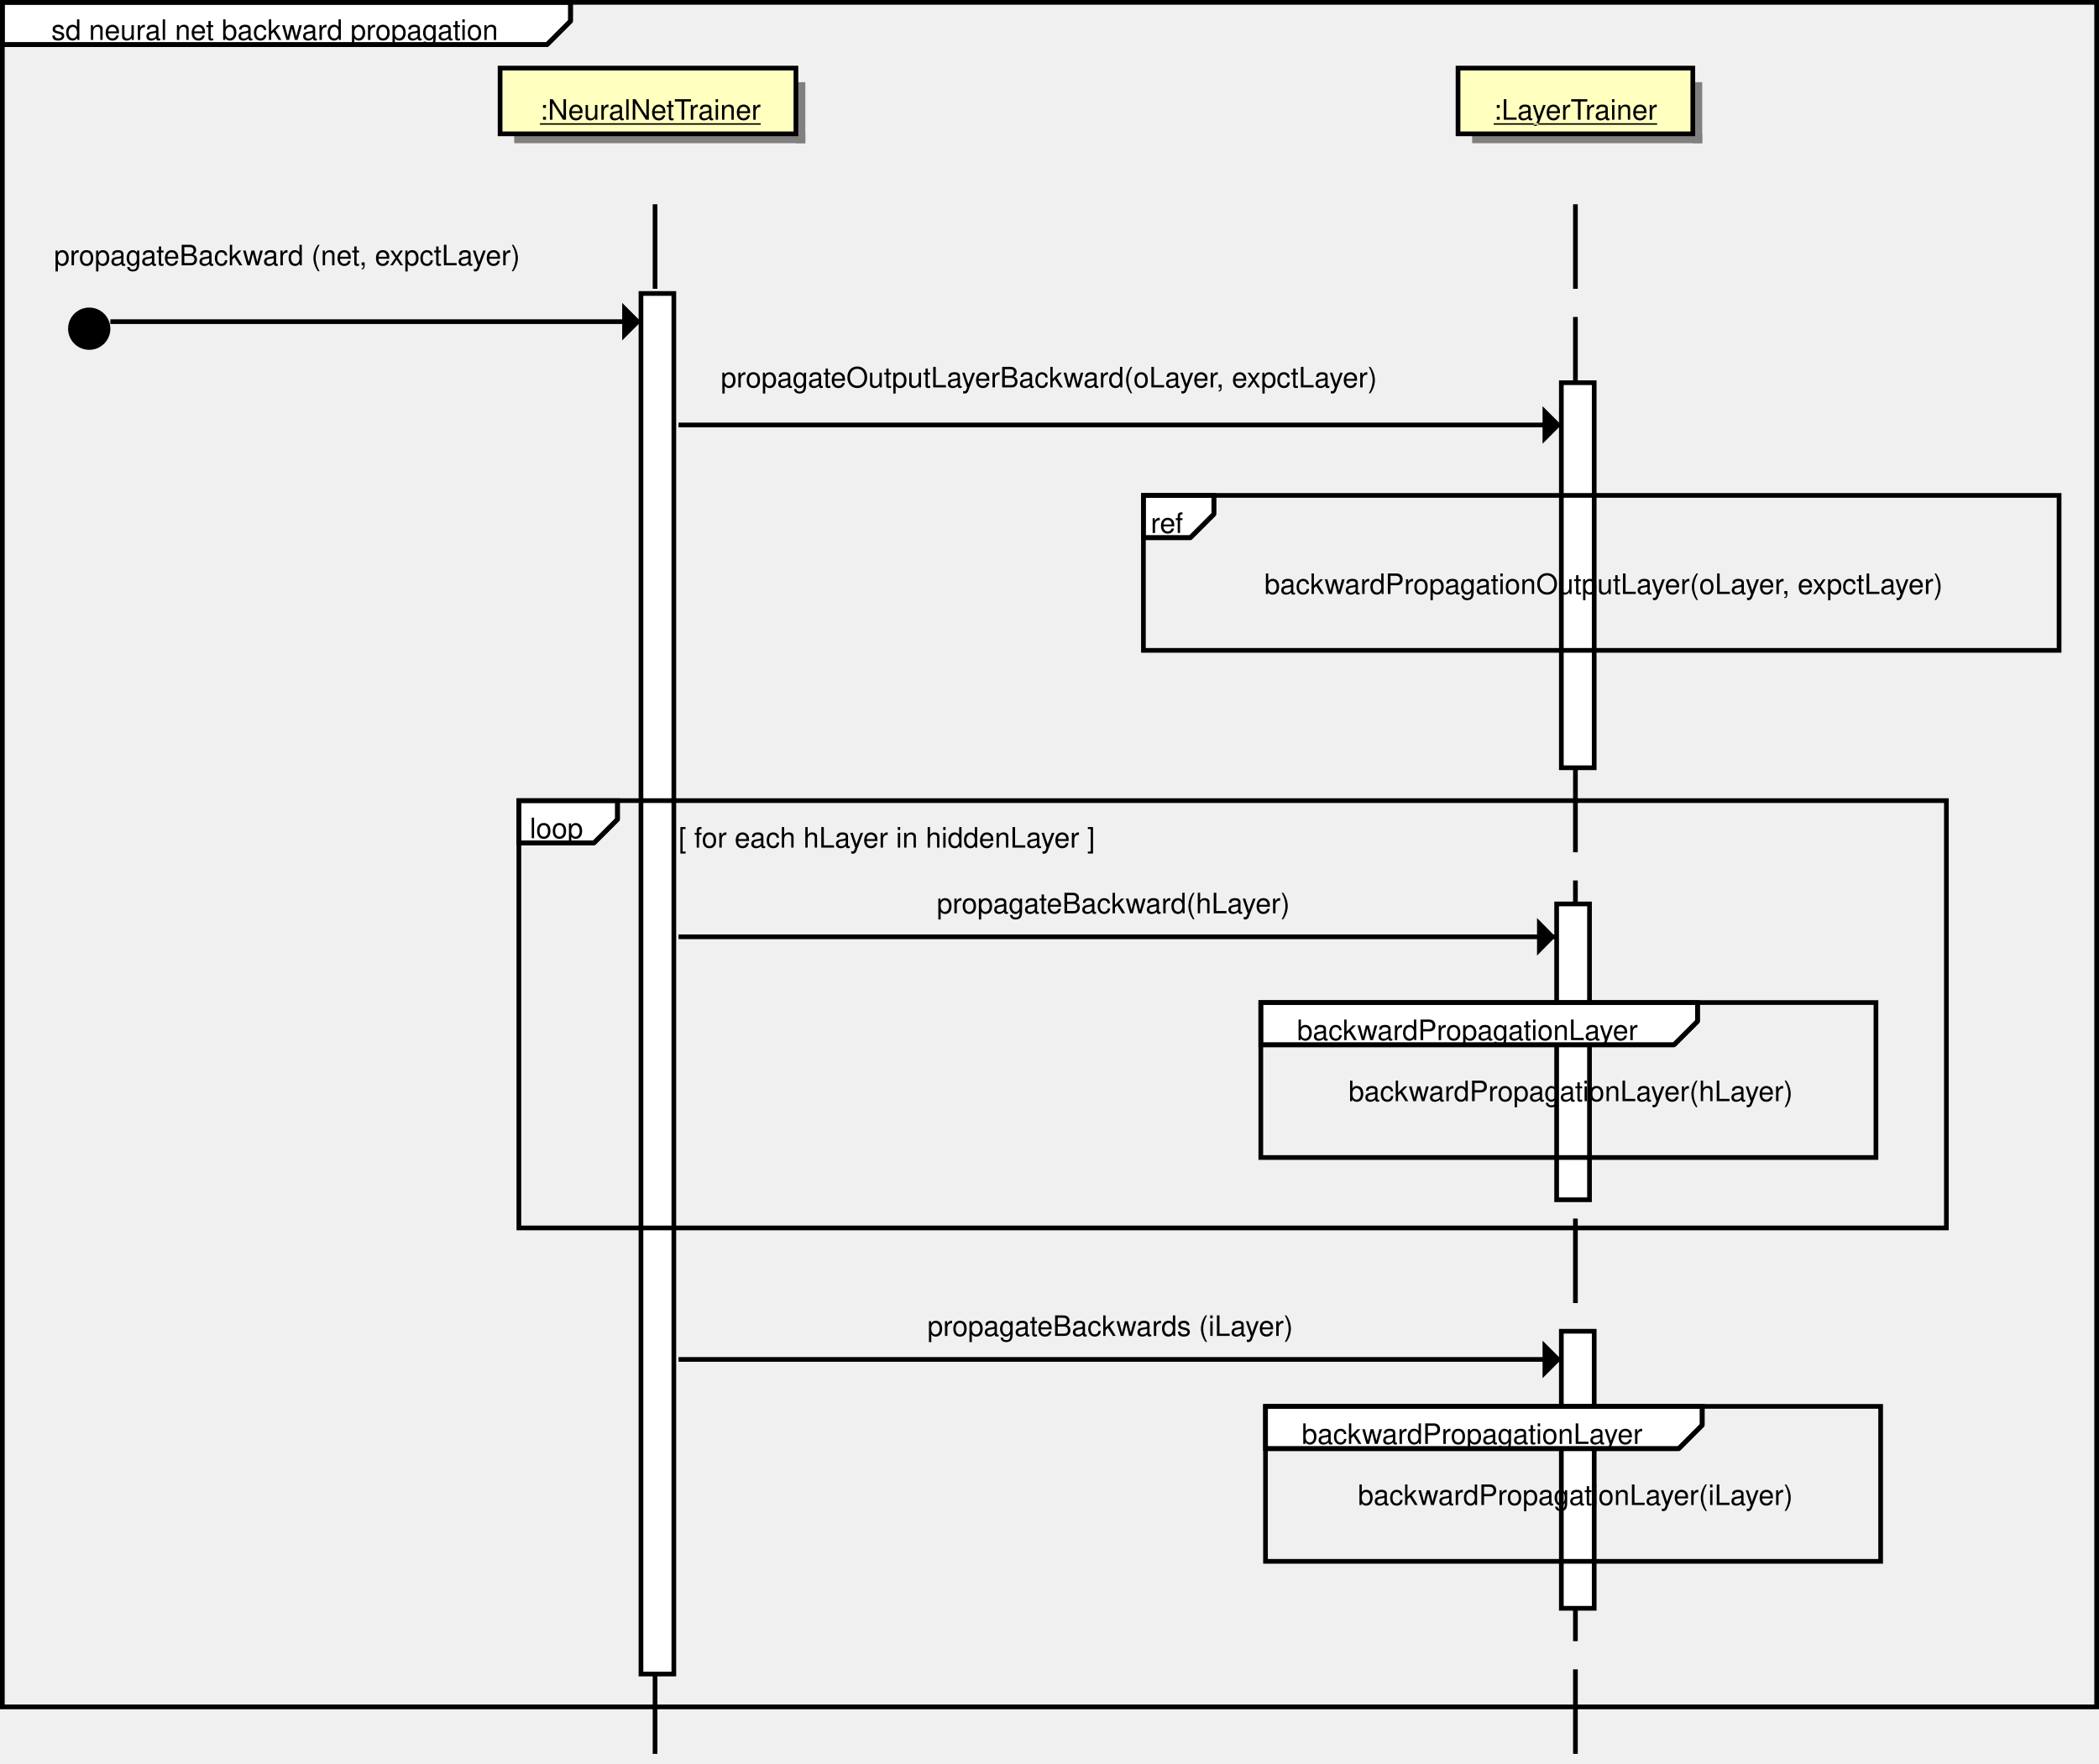
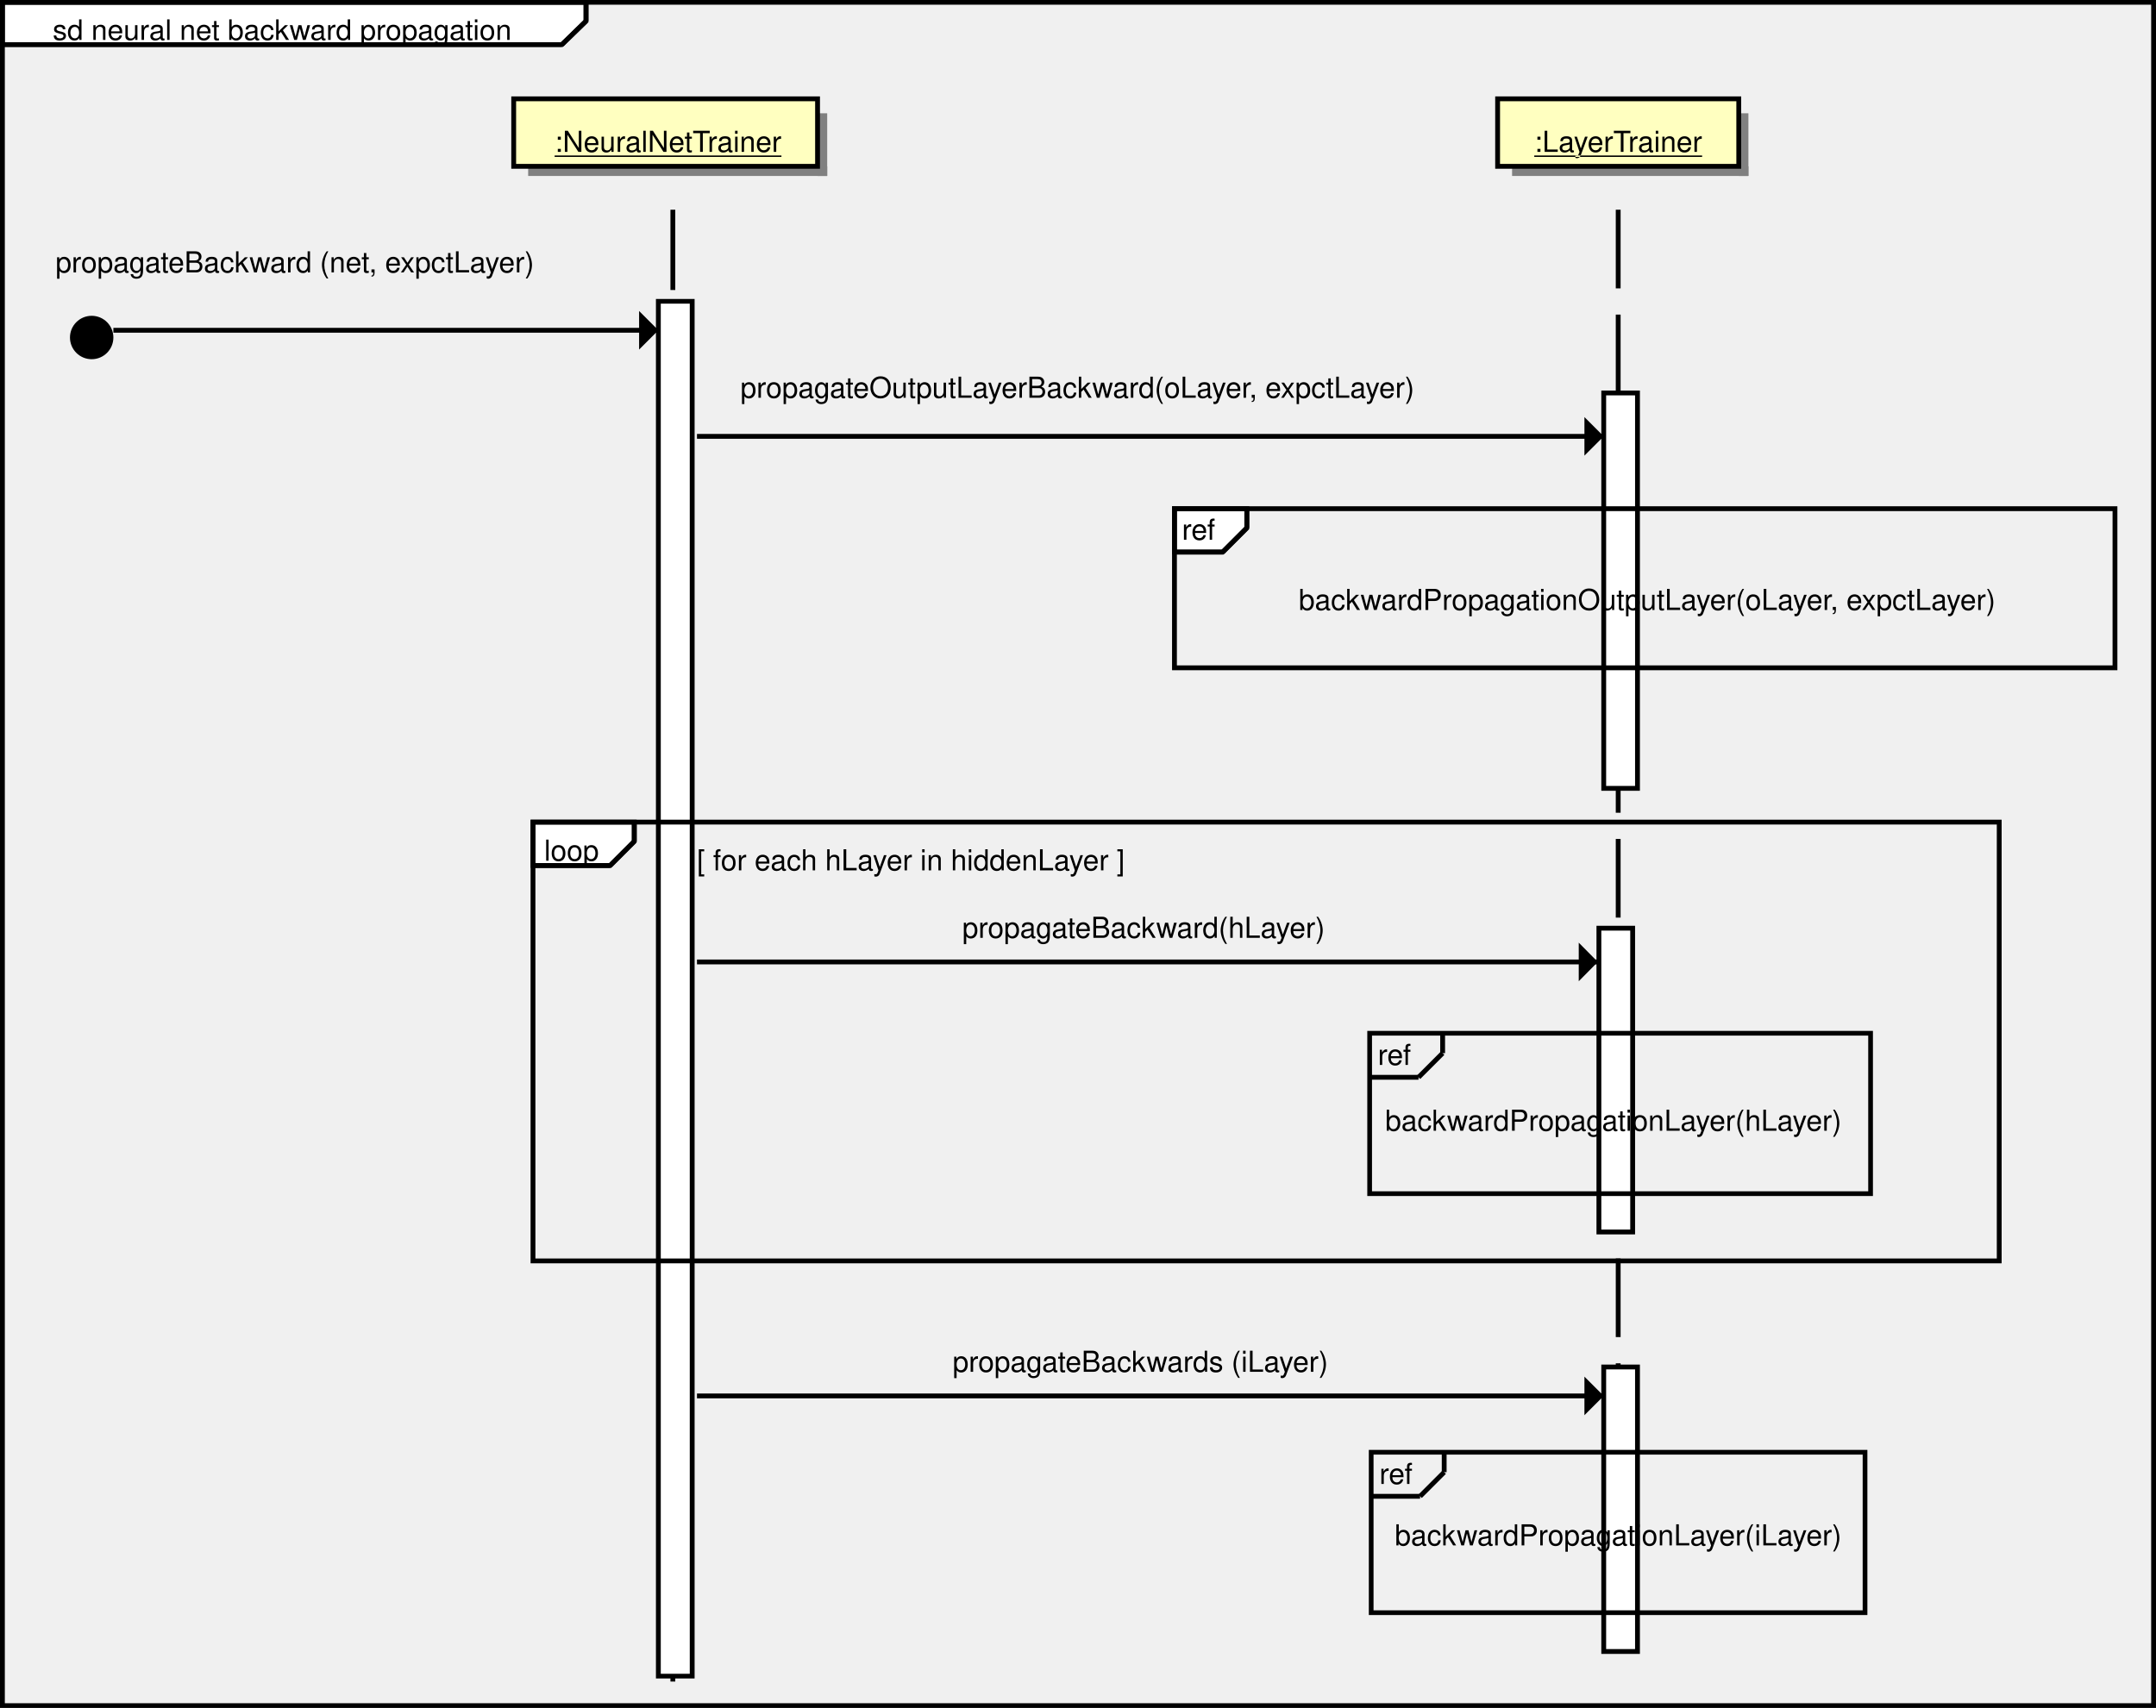
- <svg xmlns="http://www.w3.org/2000/svg" width="447" height="375.5" version="1.1" id="svg2">
+ <svg xmlns="http://www.w3.org/2000/svg" width="2289.326" height="1813.985" version="1.1" id="svg2">
  <defs id="defs170" />
-   <g id="g34" transform="translate(-69.5,-44.5)">
+   <g id="g34" transform="matrix(5.12138,0,0,4.737041,-355.9012,-194.1139)">
    <line x1="209" y1="88" x2="209" y2="420" id="line36" style="stroke:#000000;stroke-dasharray:18, 6;stroke-opacity:1" />
  </g>
-   <g id="g4" transform="translate(-69.5,-44.5)">
-     <polygon points="186,54 70,54 70,45 70,45 191,45 191,49 " id="polygon6" style="fill:#ffffff;stroke:#000000;stroke-opacity:1" />
+   <g id="g4" transform="matrix(5.121536,0,0,4.983475,-355.9467,-221.7646)">
+     <polygon points="191,49 186,54 70,54 70,45 70,45 191,45 " id="polygon6" style="fill:#ffffff;stroke:#000000;stroke-opacity:1" />
    <rect x="70" y="45" width="446" height="363" id="rect8" style="fill:none;stroke:#000000;stroke-width:1;stroke-opacity:1" />
    <text font-size="6" xml:space="preserve" x="128" y="53" id="text10" style="font-size:6px;font-family:Helvetica;text-anchor:middle;fill:#000000">sd neural net backward propagation</text>
    <line x1="70" y1="54" x2="186" y2="54" id="line12" style="stroke:#000000;stroke-opacity:1" />
    <line x1="186" y1="54" x2="191" y2="49" id="line14" style="stroke:#000000;stroke-opacity:1" />
    <line x1="191" y1="49" x2="191" y2="45" id="line16" style="stroke:#000000;stroke-opacity:1" />
  </g>
-   <text font-size="6" xml:space="preserve" x="144.5" y="180.5" id="text18" style="font-size:6px;font-family:Helvetica;fill:#000000">[ for each hLayer in hiddenLayer ]</text>
-   <g id="g20" transform="translate(-69.5,-44.5)">
+   <text font-size="6" xml:space="preserve" x="740.074" y="924.375" id="text18" style="font-size:30.728px;font-family:Helvetica;fill:#000000">[ for each hLayer in hiddenLayer ]</text>
+   <g id="g20" transform="matrix(5.12138,0,0,5.12138,-355.9012,-197.2074)">
    <rect x="239" y="62" width="2" height="13" id="rect22" style="fill:#808080;stroke:none;stroke-opacity:1" />
    <rect x="179" y="73" width="62" height="2" id="rect24" style="fill:#808080;stroke:none;stroke-opacity:1" />
    <rect x="176" y="59" width="63" height="14" id="rect26" style="fill:#ffffc0;stroke:#000000;stroke-width:1;stroke-opacity:1" />
    <text font-size="6" xml:space="preserve" text-decoration="underline" x="208" y="70" id="text28" style="font-size:6px;font-family:Helvetica;text-decoration: underline;text-decoration-line: underline;text-anchor:middle;fill:#000000">:NeuralNetTrainer</text>
  </g>
-   <g id="g30" transform="translate(-69.5,-44.5)">
+   <g id="g30" transform="matrix(5.12138,0,0,4.640956,-355.9012,-185.6584)">
    <line x1="405" y1="88" x2="405" y2="420" id="line32" style="stroke:#000000;stroke-dasharray:18, 6;stroke-opacity:1" />
  </g>
-   <g id="g38" transform="translate(-69.5,-44.5)">
+   <g id="g38" transform="matrix(5.12138,0,0,5.12138,-355.9012,-197.2074)">
    <rect x="430" y="62" width="2" height="13" id="rect40" style="fill:#808080;stroke:none;stroke-opacity:1" />
    <rect x="383" y="73" width="49" height="2" id="rect42" style="fill:#808080;stroke:none;stroke-opacity:1" />
    <rect x="380" y="59" width="50" height="14" id="rect44" style="fill:#ffffc0;stroke:#000000;stroke-width:1;stroke-opacity:1" />
    <text font-size="6" xml:space="preserve" text-decoration="underline" x="405" y="70" id="text46" style="font-size:6px;font-family:Helvetica;text-decoration: underline;text-decoration-line: underline;text-anchor:middle;fill:#000000">:LayerTrainer</text>
  </g>
-   <g id="g48" transform="translate(-69.5,-44.5)" style="fill:#ffffff;fill-opacity:1">
-     <rect x="402" y="126" width="7" height="82" id="rect50" style="fill:#ffffff;stroke:#000000;stroke-width:1;stroke-opacity:1;fill-opacity:1" />
+   <g id="g48" transform="matrix(5.12138,0,0,5.12138,-355.9012,-227.9358)" style="fill:#ffffff;fill-opacity:1">
+     <rect x="402" y="126" width="7" height="82" id="rect50" style="fill:#ffffff;fill-opacity:1;stroke:#000000;stroke-width:1;stroke-opacity:1" />
  </g>
-   <g id="g52" transform="translate(-71.5,-44.5)" style="fill:#ffffff;fill-opacity:1">
-     <rect x="403" y="237" width="7" height="63" id="rect54" style="fill:#ffffff;stroke:#000000;stroke-width:1;stroke-opacity:1;fill-opacity:1" />
+   <g id="g52" transform="matrix(5.12138,0,0,5.12138,-366.1439,-227.9358)" style="fill:#ffffff;fill-opacity:1">
+     <rect x="403" y="237" width="7" height="63" id="rect54" style="fill:#ffffff;fill-opacity:1;stroke:#000000;stroke-width:1;stroke-opacity:1" />
  </g>
-   <g id="g56" transform="translate(-69.5,-44.5)" style="fill:#ffffff;fill-opacity:1">
-     <rect x="402" y="328" width="7" height="59" id="rect58" style="fill:#ffffff;stroke:#000000;stroke-width:1;stroke-opacity:1;fill-opacity:1" />
+   <g id="g56" transform="matrix(5.12138,0,0,5.12138,-355.9012,-227.9358)" style="fill:#ffffff;fill-opacity:1">
+     <rect x="402" y="328" width="7" height="59" id="rect58" style="fill:#ffffff;fill-opacity:1;stroke:#000000;stroke-width:1;stroke-opacity:1" />
  </g>
-   <g id="g64" transform="translate(-69.5,-44.5)">
+   <g id="g64" transform="matrix(5.12138,0,0,5.12138,-355.9012,-227.9358)">
    <line x1="214" y1="334" x2="402" y2="334" id="line66" style="stroke:#000000;stroke-opacity:1" />
-     <polygon points="402,334 398,330 398,338 " id="polygon68" style="fill:#000000;stroke:none" />
+     <polygon points="398,330 398,338 402,334 " id="polygon68" style="fill:#000000;stroke:none" />
  </g>
-   <g id="g70" transform="translate(-69.5,-44.5)">
-     <polygon points="426,267 338,267 338,258 338,258 431,258 431,262 " id="polygon72" style="fill:#ffffff;stroke:#000000;stroke-opacity:1" />
-     <rect x="338" y="258" width="131" height="33" id="rect74" style="fill:none;stroke:#000000;stroke-width:1;stroke-opacity:1" />
+   <g id="g70" transform="matrix(5.12138,0,0,5.12138,-355.9012,-227.9358)">
    <text font-size="6" xml:space="preserve" x="404" y="279" id="text76" style="font-size:6px;font-family:Helvetica;text-anchor:middle;fill:#000000">backwardPropagationLayer(hLayer)</text>
-     <text font-size="6" xml:space="preserve" x="382" y="266" id="text78" style="font-size:6px;font-family:Helvetica;text-anchor:middle;fill:#000000">backwardPropagationLayer</text>
-     <line x1="338" y1="267" x2="426" y2="267" id="line80" style="stroke:#000000;stroke-opacity:1" />
-     <line x1="426" y1="267" x2="431" y2="262" id="line82" style="stroke:#000000;stroke-opacity:1" />
-     <line x1="431" y1="262" x2="431" y2="258" id="line84" style="stroke:#000000;stroke-opacity:1" />
  </g>
-   <g id="g86" transform="translate(-69.5,-44.5)">
+   <g id="g86" transform="matrix(5.12138,0,0,5.12138,-355.9012,-227.9358)">
    <line x1="214" y1="135" x2="402" y2="135" id="line88" style="stroke:#000000;stroke-opacity:1" />
-     <polygon points="402,135 398,131 398,139 " id="polygon90" style="fill:#000000;stroke:none" />
+     <polygon points="398,131 398,139 402,135 " id="polygon90" style="fill:#000000;stroke:none" />
  </g>
-   <circle cx="19" cy="70" id="ellipse92" r="4.5" style="fill:#000000;stroke:none" />
-   <g id="g94" transform="translate(-69.5,-44.5)">
+   <circle cx="97.341" cy="358.462" id="ellipse92" r="23.046" style="fill:#000000;stroke:none" />
+   <g id="g94" transform="matrix(5.12138,0,0,5.12138,-355.9012,-227.9358)">
    <line x1="93" y1="113" x2="206" y2="113" id="line96" style="stroke:#000000;stroke-opacity:1" />
-     <polygon points="206,113 202,109 202,117 " id="polygon98" style="fill:#000000;stroke:none" />
+     <polygon points="202,109 202,117 206,113 " id="polygon98" style="fill:#000000;stroke:none" />
  </g>
-   <g id="g100" transform="translate(-69.5,-44.5)">
-     <polygon points="323,159 313,159 313,150 313,150 328,150 328,154 " id="polygon102" style="fill:#ffffff;stroke:#000000;stroke-opacity:1" />
+   <g id="g100" transform="matrix(5.12138,0,0,5.12138,-355.9012,-227.9358)">
+     <polygon points="328,150 328,154 323,159 313,159 313,150 313,150 " id="polygon102" style="fill:#ffffff;stroke:#000000;stroke-opacity:1" />
    <rect x="313" y="150" width="195" height="33" id="rect104" style="fill:none;stroke:#000000;stroke-width:1;stroke-opacity:1" />
    <text font-size="6" xml:space="preserve" x="411" y="171" id="text106" style="font-size:6px;font-family:Helvetica;text-anchor:middle;fill:#000000">backwardPropagationOutputLayer(oLayer, expctLayer)</text>
-     <text font-size="6" xml:space="preserve" x="318" y="158" id="text108" style="font-size:6px;font-family:Helvetica;text-anchor:middle;fill:#000000">ref</text>
+     <text font-size="6" xml:space="preserve" x="318" y="156.438" id="text108" style="font-size:6px;font-family:Helvetica;text-anchor:middle;fill:#000000">ref</text>
    <line x1="313" y1="159" x2="323" y2="159" id="line110" style="stroke:#000000;stroke-opacity:1" />
    <line x1="323" y1="159" x2="328" y2="154" id="line112" style="stroke:#000000;stroke-opacity:1" />
    <line x1="328" y1="154" x2="328" y2="150" id="line114" style="stroke:#000000;stroke-opacity:1" />
  </g>
-   <g id="g116" transform="translate(-69.5,-44.5)">
-     <polygon points="427,353 339,353 339,344 339,344 432,344 432,348 " id="polygon118" style="fill:#ffffff;stroke:#000000;stroke-opacity:1" />
-     <rect x="339" y="344" width="131" height="33" id="rect120" style="fill:none;stroke:#000000;stroke-width:1;stroke-opacity:1" />
+   <g id="g116" transform="matrix(5.12138,0,0,5.12138,-355.9012,-227.9358)">
    <text font-size="6" xml:space="preserve" x="405" y="365" id="text122" style="font-size:6px;font-family:Helvetica;text-anchor:middle;fill:#000000">backwardPropagationLayer(iLayer)</text>
-     <text font-size="6" xml:space="preserve" x="383" y="352" id="text124" style="font-size:6px;font-family:Helvetica;text-anchor:middle;fill:#000000">backwardPropagationLayer</text>
-     <line x1="339" y1="353" x2="427" y2="353" id="line126" style="stroke:#000000;stroke-opacity:1" />
-     <line x1="427" y1="353" x2="432" y2="348" id="line128" style="stroke:#000000;stroke-opacity:1" />
-     <line x1="432" y1="348" x2="432" y2="344" id="line130" style="stroke:#000000;stroke-opacity:1" />
  </g>
-   <g id="g132" transform="translate(-69.5,-44.5)">
+   <g id="g132" transform="matrix(5.12138,0,0,5.12138,-355.9012,-227.9358)">
    <text font-size="6" xml:space="preserve" x="81" y="101" id="text134" style="font-size:6px;font-family:Helvetica;fill:#000000">propagateBackward (net, expctLayer)</text>
  </g>
-   <g id="g136" transform="translate(-69.5,-44.5)">
+   <g id="g136" transform="matrix(5.12138,0,0,5.12138,-355.9012,-227.9358)">
    <text font-size="6" xml:space="preserve" x="223" y="127" id="text138" style="font-size:6px;font-family:Helvetica;fill:#000000">propagateOutputLayerBackward(oLayer, expctLayer)</text>
  </g>
-   <g id="g140" transform="translate(-69.5,-44.5)">
+   <g id="g140" transform="matrix(5.12138,0,0,5.12138,-355.9012,-227.9358)">
    <text font-size="6" xml:space="preserve" x="269" y="239" id="text142" style="font-size:6px;font-family:Helvetica;fill:#000000">propagateBackward(hLayer)</text>
  </g>
-   <g id="g144" transform="translate(-69.5,-44.5)">
+   <g id="g144" transform="matrix(5.12138,0,0,5.12138,-355.9012,-227.9358)">
    <text font-size="6" xml:space="preserve" x="267" y="329" id="text146" style="font-size:6px;font-family:Helvetica;fill:#000000">propagateBackwards (iLayer)</text>
  </g>
-   <g id="g148" transform="matrix(0.9882298,0,0,1,-66.98117,-44.5)">
+   <g id="g148" transform="matrix(5.0611,0,0,5.12138,-343.0013,-227.9358)">
    <line x1="214" y1="244" x2="403" y2="244" id="line150" style="stroke:#000000;stroke-opacity:1" />
-     <polygon points="399,240 399,248 403,244 " id="polygon152" style="fill:#000000;stroke:none" />
+     <polygon points="399,248 403,244 399,240 " id="polygon152" style="fill:#000000;stroke:none" />
  </g>
-   <g id="g60" transform="translate(-69.5,-44.5)" style="fill:#ffffff;fill-opacity:1">
-     <rect x="206" y="107" width="7" height="294" id="rect62" style="fill:#ffffff;stroke:#000000;stroke-width:1;stroke-opacity:1;fill-opacity:1" />
+   <g id="g60" transform="matrix(5.131787,0,0,4.966622,-358.0815,-211.413)" style="fill:#ffffff;fill-opacity:1">
+     <rect x="206" y="107" width="7" height="294" id="rect62" style="fill:#ffffff;fill-opacity:1;stroke:#000000;stroke-width:1;stroke-opacity:1" />
  </g>
-   <g id="g154" transform="translate(-69.5,-44.5)">
-     <polygon points="196,224 180,224 180,215 180,215 201,215 201,219 " id="polygon156" style="fill:#ffffff;stroke:#000000;stroke-opacity:1" />
+   <g id="g154" transform="matrix(5.12138,0,0,5.12138,-355.9012,-227.9358)">
+     <polygon points="201,215 201,219 196,224 180,224 180,215 180,215 " id="polygon156" style="fill:#ffffff;stroke:#000000;stroke-opacity:1" />
    <rect x="180" y="215" width="304" height="91" id="rect158" style="fill:none;stroke:#000000;stroke-width:1;stroke-opacity:1" />
    <text font-size="6" xml:space="preserve" x="188" y="223" id="text160" style="font-size:6px;font-family:Helvetica;text-anchor:middle;fill:#000000">loop</text>
    <line x1="180" y1="224" x2="196" y2="224" id="line162" style="stroke:#000000;stroke-opacity:1" />
    <line x1="196" y1="224" x2="201" y2="219" id="line164" style="stroke:#000000;stroke-opacity:1" />
    <line x1="201" y1="219" x2="201" y2="215" id="line166" style="stroke:#000000;stroke-opacity:1" />
  </g>
+   <rect x="1454.345" y="1097.408" width="531.909" height="170.374" id="rect104-9" style="fill:none;stroke:#000000;stroke-width:5;stroke-opacity:1;stroke-miterlimit:4;stroke-dasharray:none" />
+   <text font-size="6" xml:space="preserve" x="1480.636" y="1131.064" id="text108-1" style="font-size:30.728px;font-family:Helvetica;text-anchor:middle;fill:#000000">ref</text>
+   <line x1="1455.029" y1="1144.185" x2="1506.243" y2="1144.185" id="line110-2" style="stroke:#000000;stroke-width:5.121;stroke-opacity:1" />
+   <line x1="1506.243" y1="1144.185" x2="1531.85" y2="1118.578" id="line112-7" style="stroke:#000000;stroke-width:5.121;stroke-opacity:1" />
+   <line x1="1531.85" y1="1118.578" x2="1531.85" y2="1098.092" id="line114-0" style="stroke:#000000;stroke-width:5.121;stroke-opacity:1" />
+   <rect x="1455.975" y="1542.423" width="524.385" height="170.401" id="rect104-93" style="fill:none;stroke:#000000;stroke-width:5;stroke-opacity:1;stroke-miterlimit:4;stroke-dasharray:none" />
+   <text font-size="6" xml:space="preserve" x="1482.28" y="1576.091" id="text108-6" style="font-size:30.728px;font-family:Helvetica;text-anchor:middle;fill:#000000">ref</text>
+   <line x1="1456.673" y1="1589.213" x2="1507.887" y2="1589.213" id="line110-0" style="stroke:#000000;stroke-width:5.121;stroke-opacity:1" />
+   <line x1="1507.887" y1="1589.213" x2="1533.493" y2="1563.606" id="line112-6" style="stroke:#000000;stroke-width:5.121;stroke-opacity:1" />
+   <line x1="1533.493" y1="1563.606" x2="1533.493" y2="1543.12" id="line114-2" style="stroke:#000000;stroke-width:5.121;stroke-opacity:1" />
</svg>
